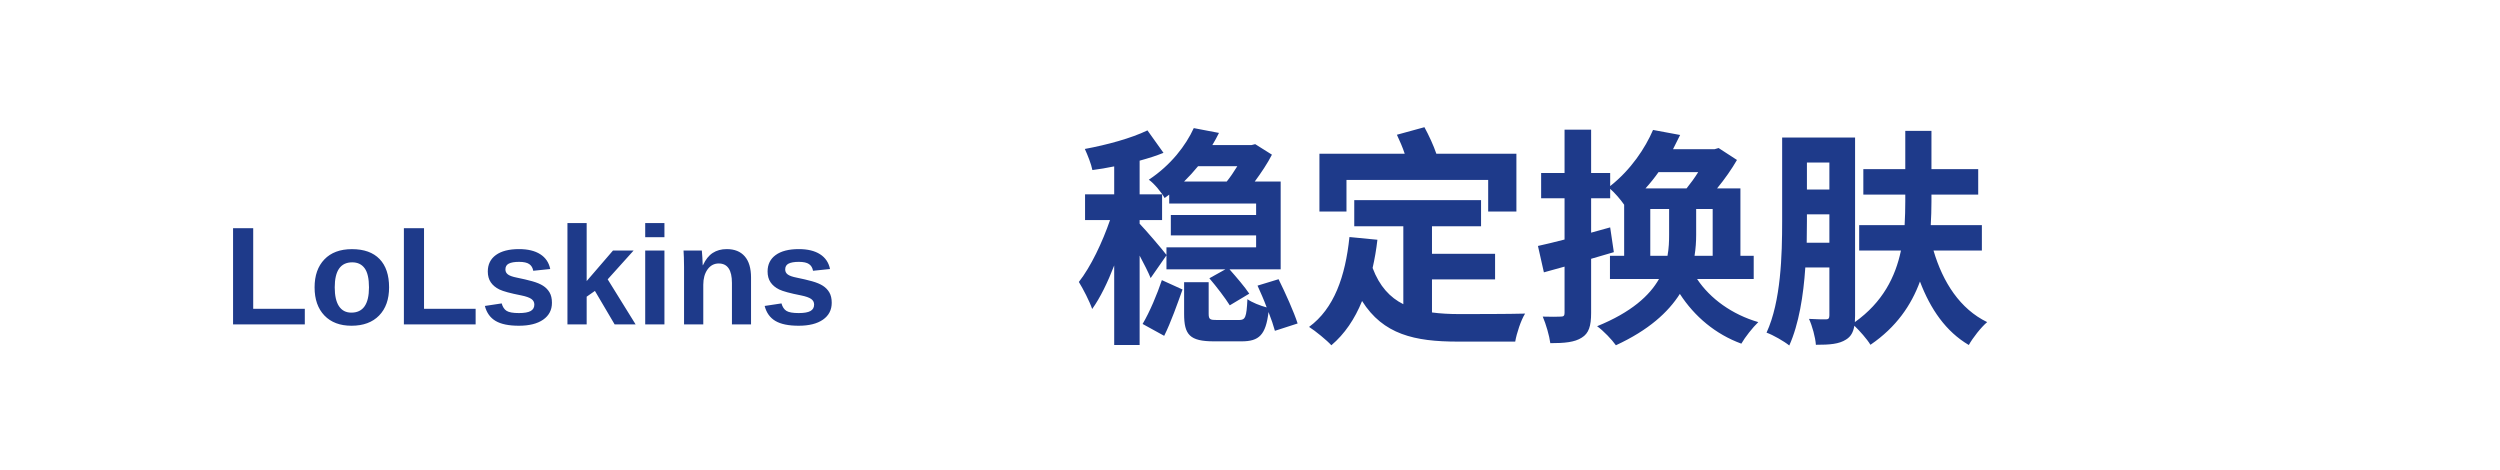
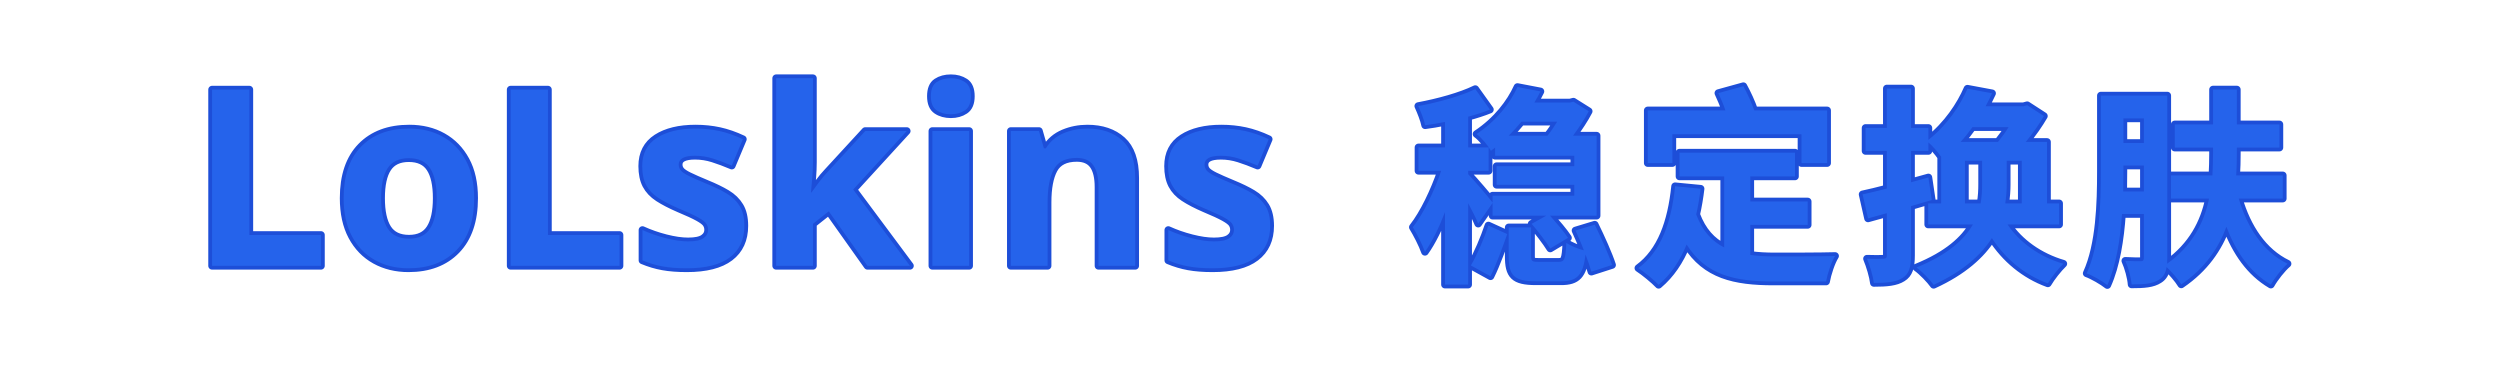
- <svg xmlns="http://www.w3.org/2000/svg" width="894" height="168" viewBox="0 0 894 168" role="img" aria-label="LoLskins 稳定换肤">
-   <text x="80" y="116" fill="#1e3a8a" font-family="'Segoe UI Semibold','Segoe UI',system-ui,-apple-system,'Helvetica Neue',Arial,sans-serif" font-size="50" font-weight="700" textLength="260" lengthAdjust="spacingAndGlyphs">LoLskins</text>
-   <text x="384" y="116" fill="#1e3a8a" font-family="'Microsoft YaHei','PingFang SC','Hiragino Sans GB','Noto Sans CJK SC',sans-serif" font-size="82" font-weight="700" textLength="410" lengthAdjust="spacingAndGlyphs">稳定换肤</text>
+ <svg xmlns="http://www.w3.org/2000/svg" width="790" height="120" viewBox="0 0 790 120" role="img" aria-label="LoLskins 稳定换肤">
+   <g fill="#2563eb" stroke="#1d4ed8" stroke-width="2.4" stroke-linejoin="round" paint-order="stroke" font-weight="900" text-anchor="start">
+     <text x="60" y="84" font-family="'Segoe UI Black','Arial Black','Segoe UI',system-ui,-apple-system,sans-serif" font-size="78" letter-spacing="1" textLength="345" lengthAdjust="spacingAndGlyphs">LoLskins</text>
+     <text x="445" y="84" font-family="'Microsoft YaHei','PingFang SC','Hiragino Sans GB','Noto Sans CJK SC',sans-serif" font-size="66" letter-spacing="5" textLength="270" lengthAdjust="spacingAndGlyphs">稳定换肤</text>
+   </g>
</svg>
